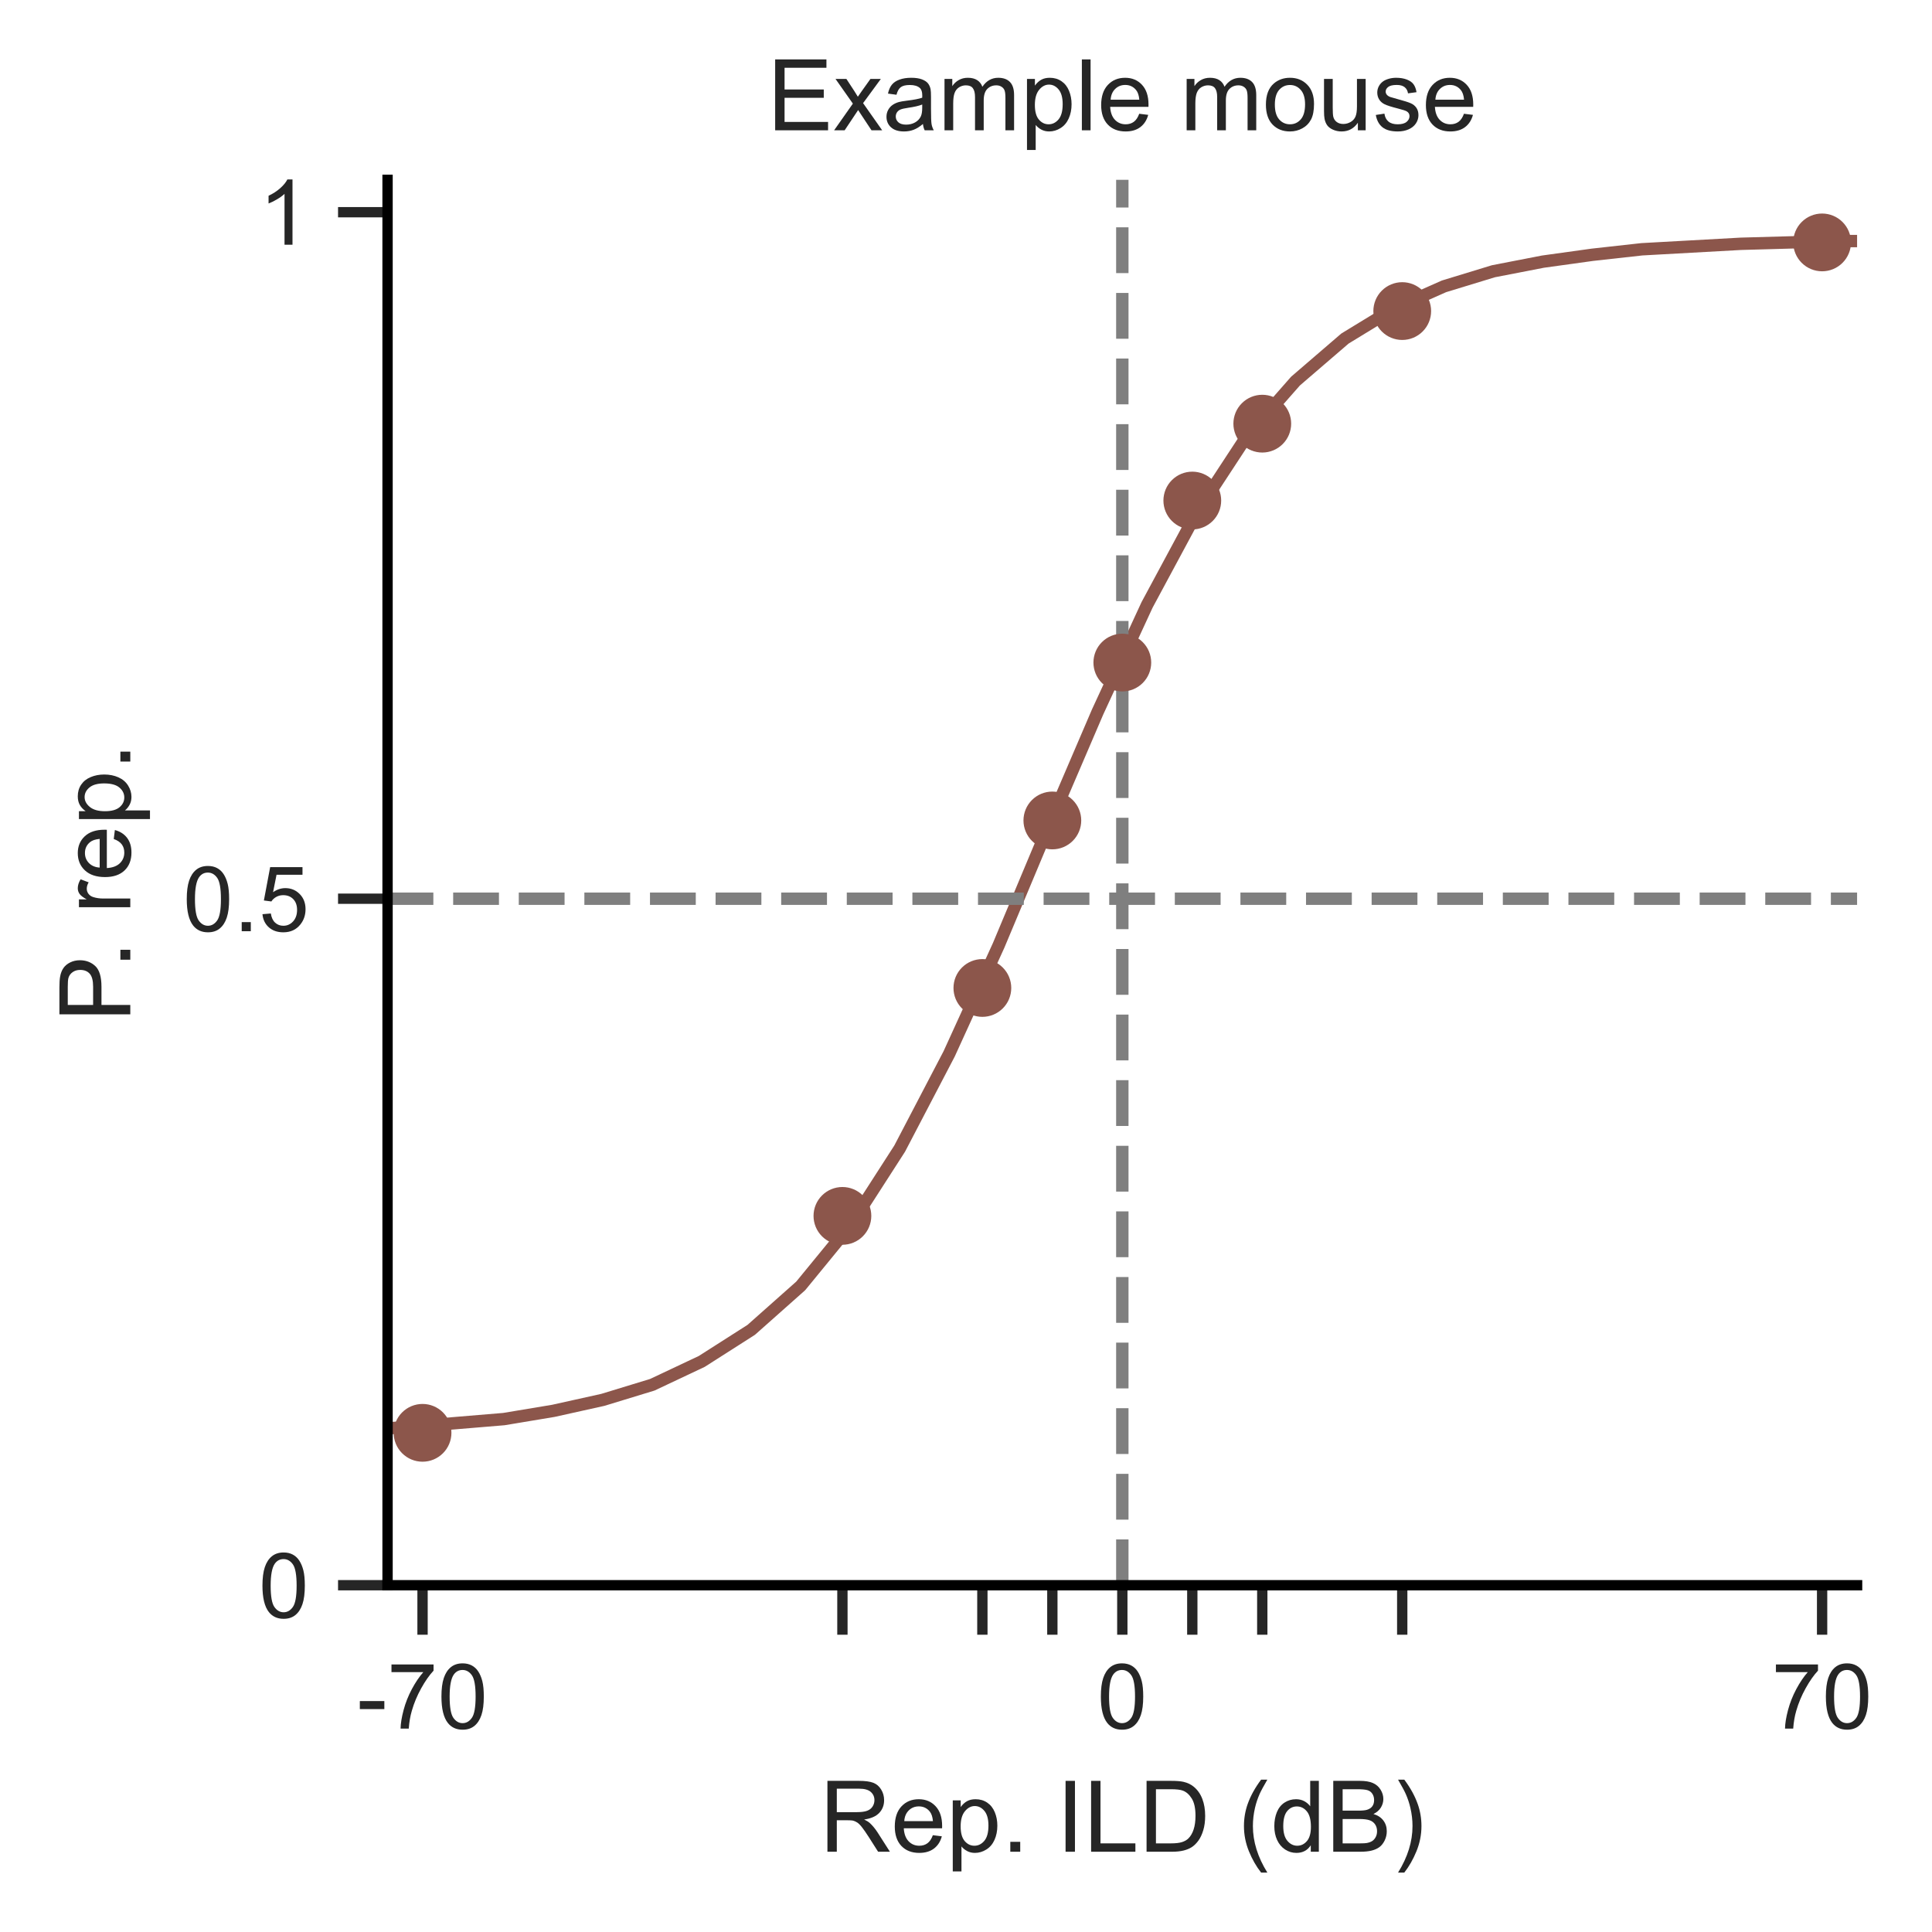
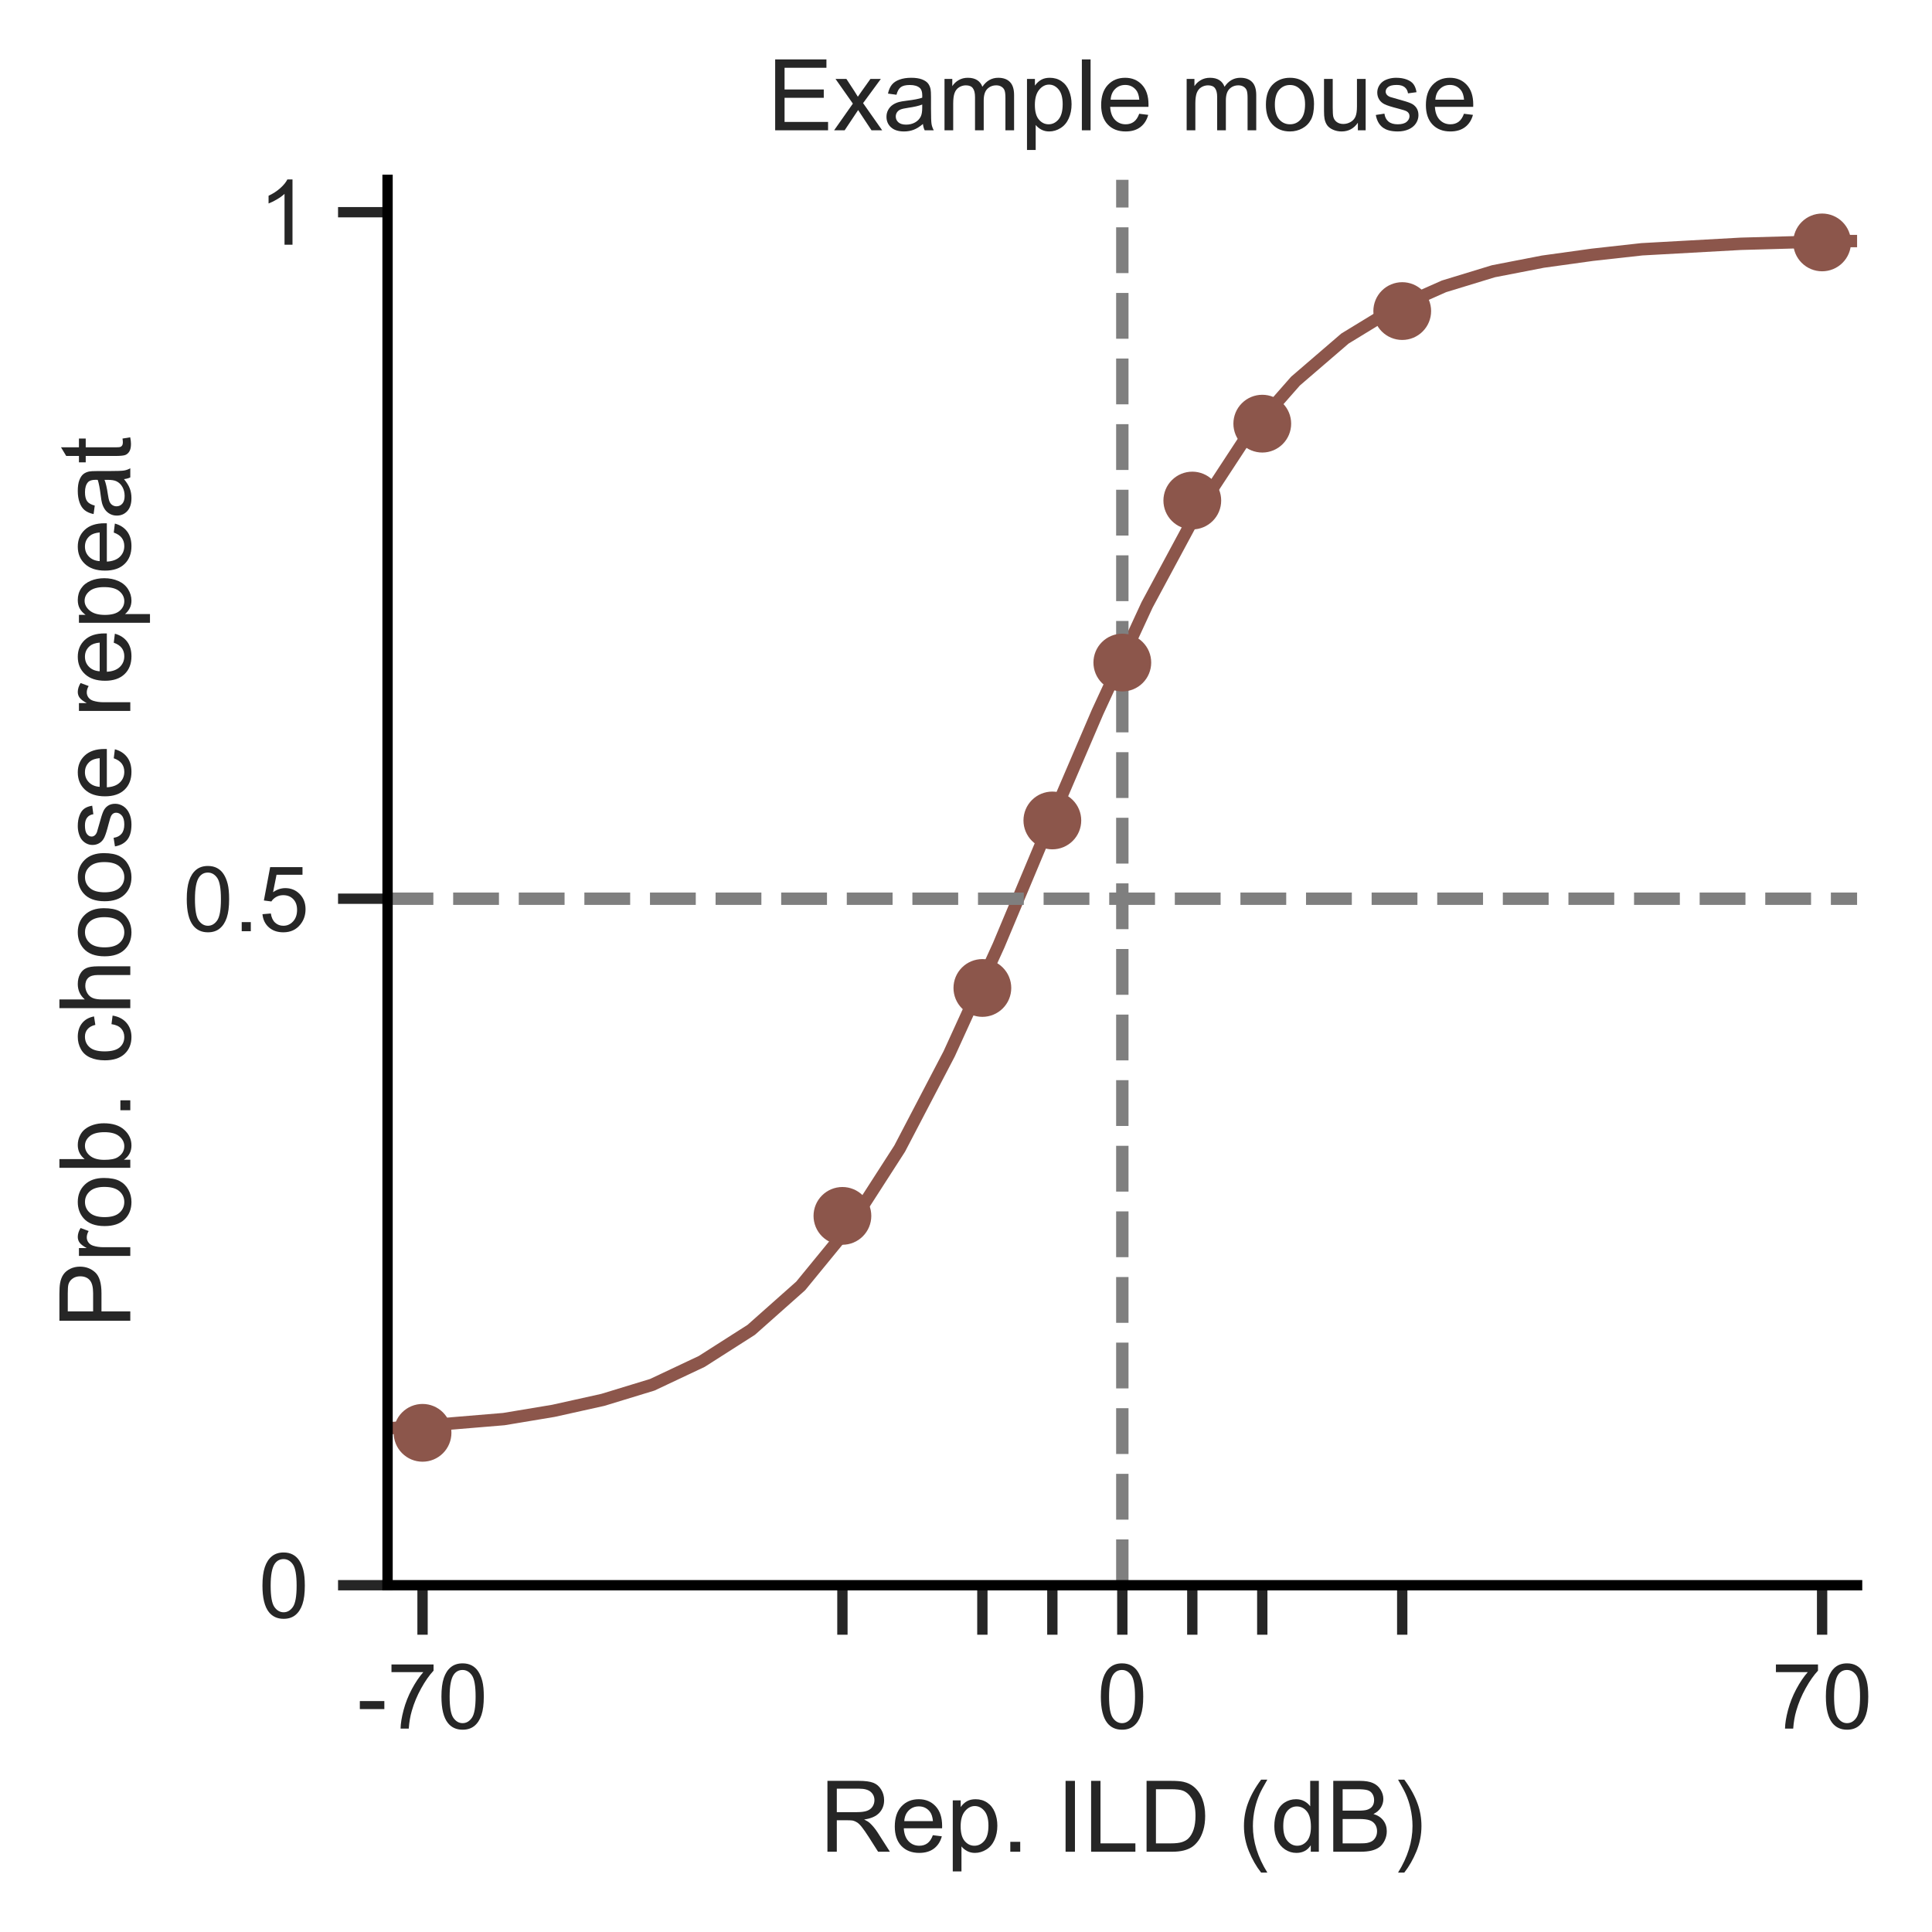
<svg xmlns="http://www.w3.org/2000/svg" xmlns:xlink="http://www.w3.org/1999/xlink" width="234.12pt" height="234.12pt" viewBox="0 0 234.12 234.12" version="1.1">
  <defs>
    <style type="text/css">*{stroke-linejoin: round; stroke-linecap: butt}</style>
  </defs>
  <g id="figure_1">
    <g id="patch_1">
      <path d="M 0 234.12  L 234.12 234.12  L 234.12 0  L 0 0  z " style="fill: #ffffff" />
    </g>
    <g id="axes_1">
      <g id="patch_2">
        <path d="M 46.964 192.098  L 225.043 192.098  L 225.043 21.789  L 46.964 21.789  z " style="fill: #ffffff" />
      </g>
      <g id="matplotlib.axis_1">
        <g id="xtick_1">
          <g id="line2d_1">
            <defs>
-               <path id="m32318b4da0" d="M 0 0  L 0 6  " style="stroke: #262626; stroke-width: 1.25" />
-             </defs>
-             <g>
-               <use xlink:href="#m32318b4da0" x="51.204" y="192.098" style="fill: #262626; stroke: #262626; stroke-width: 1.25" />
+               <path id="m2c13b21418" d="M 0 0  L 0 6  " style="stroke: #262626; stroke-width: 1.25" />
+             </defs>
+             <g>
+               <use xlink:href="#m2c13b21418" x="51.204" y="192.098" style="fill: #262626; stroke: #262626; stroke-width: 1.25" />
            </g>
          </g>
          <g id="text_1">
            <g style="fill: #262626" transform="translate(43.25597 209.472) scale(0.11 -0.11)">
              <defs>
                <path id="ArialMT-2d" d="M 203 1375  L 203 1941  L 1931 1941  L 1931 1375  L 203 1375  z " transform="scale(0.015625)" />
                <path id="ArialMT-37" d="M 303 3981  L 303 4522  L 3269 4522  L 3269 4084  Q 2831 3619 2401 2847  Q 1972 2075 1738 1259  Q 1569 684 1522 0  L 944 0  Q 953 541 1156 1306  Q 1359 2072 1739 2783  Q 2119 3494 2547 3981  L 303 3981  z " transform="scale(0.015625)" />
                <path id="ArialMT-30" d="M 266 2259  Q 266 3072 433 3567  Q 600 4063 929 4331  Q 1259 4600 1759 4600  Q 2128 4600 2406 4451  Q 2684 4303 2865 4023  Q 3047 3744 3150 3342  Q 3253 2941 3253 2259  Q 3253 1453 3087 958  Q 2922 463 2592 192  Q 2263 -78 1759 -78  Q 1097 -78 719 397  Q 266 969 266 2259  z M 844 2259  Q 844 1131 1108 757  Q 1372 384 1759 384  Q 2147 384 2411 759  Q 2675 1134 2675 2259  Q 2675 3391 2411 3762  Q 2147 4134 1753 4134  Q 1366 4134 1134 3806  Q 844 3388 844 2259  z " transform="scale(0.015625)" />
              </defs>
              <use xlink:href="#ArialMT-2d" />
              <use xlink:href="#ArialMT-37" transform="translate(33.30078 0)" />
              <use xlink:href="#ArialMT-30" transform="translate(88.91602 0)" />
            </g>
          </g>
        </g>
        <g id="xtick_2">
          <g id="line2d_2">
            <g>
-               <use xlink:href="#m32318b4da0" x="102.084" y="192.098" style="fill: #262626; stroke: #262626; stroke-width: 1.25" />
+               <use xlink:href="#m2c13b21418" x="102.084" y="192.098" style="fill: #262626; stroke: #262626; stroke-width: 1.25" />
            </g>
          </g>
        </g>
        <g id="xtick_3">
          <g id="line2d_3">
            <g>
-               <use xlink:href="#m32318b4da0" x="119.044" y="192.098" style="fill: #262626; stroke: #262626; stroke-width: 1.25" />
+               <use xlink:href="#m2c13b21418" x="119.044" y="192.098" style="fill: #262626; stroke: #262626; stroke-width: 1.25" />
            </g>
          </g>
        </g>
        <g id="xtick_4">
          <g id="line2d_4">
            <g>
-               <use xlink:href="#m32318b4da0" x="127.524" y="192.098" style="fill: #262626; stroke: #262626; stroke-width: 1.25" />
+               <use xlink:href="#m2c13b21418" x="127.524" y="192.098" style="fill: #262626; stroke: #262626; stroke-width: 1.25" />
            </g>
          </g>
        </g>
        <g id="xtick_5">
          <g id="line2d_5">
            <g>
-               <use xlink:href="#m32318b4da0" x="136.003" y="192.098" style="fill: #262626; stroke: #262626; stroke-width: 1.25" />
+               <use xlink:href="#m2c13b21418" x="136.003" y="192.098" style="fill: #262626; stroke: #262626; stroke-width: 1.25" />
            </g>
          </g>
          <g id="text_2">
            <g style="fill: #262626" transform="translate(132.9449 209.472) scale(0.11 -0.11)">
              <use xlink:href="#ArialMT-30" />
            </g>
          </g>
        </g>
        <g id="xtick_6">
          <g id="line2d_6">
            <g>
-               <use xlink:href="#m32318b4da0" x="144.483" y="192.098" style="fill: #262626; stroke: #262626; stroke-width: 1.25" />
+               <use xlink:href="#m2c13b21418" x="144.483" y="192.098" style="fill: #262626; stroke: #262626; stroke-width: 1.25" />
            </g>
          </g>
        </g>
        <g id="xtick_7">
          <g id="line2d_7">
            <g>
-               <use xlink:href="#m32318b4da0" x="152.963" y="192.098" style="fill: #262626; stroke: #262626; stroke-width: 1.25" />
+               <use xlink:href="#m2c13b21418" x="152.963" y="192.098" style="fill: #262626; stroke: #262626; stroke-width: 1.25" />
            </g>
          </g>
        </g>
        <g id="xtick_8">
          <g id="line2d_8">
            <g>
-               <use xlink:href="#m32318b4da0" x="169.923" y="192.098" style="fill: #262626; stroke: #262626; stroke-width: 1.25" />
+               <use xlink:href="#m2c13b21418" x="169.923" y="192.098" style="fill: #262626; stroke: #262626; stroke-width: 1.25" />
            </g>
          </g>
        </g>
        <g id="xtick_9">
          <g id="line2d_9">
            <g>
-               <use xlink:href="#m32318b4da0" x="220.803" y="192.098" style="fill: #262626; stroke: #262626; stroke-width: 1.25" />
+               <use xlink:href="#m2c13b21418" x="220.803" y="192.098" style="fill: #262626; stroke: #262626; stroke-width: 1.25" />
            </g>
          </g>
          <g id="text_3">
            <g style="fill: #262626" transform="translate(214.6855 209.472) scale(0.11 -0.11)">
              <use xlink:href="#ArialMT-37" />
              <use xlink:href="#ArialMT-30" transform="translate(55.61523 0)" />
            </g>
          </g>
        </g>
        <g id="text_4">
-           <g style="fill: #262626" transform="translate(99.32564 224.3939) scale(0.12 -0.12)">
+           <g style="fill: #262626" transform="translate(99.32563 224.3939) scale(0.12 -0.12)">
            <defs>
              <path id="ArialMT-52" d="M 503 0  L 503 4581  L 2534 4581  Q 3147 4581 3465 4457  Q 3784 4334 3975 4021  Q 4166 3709 4166 3331  Q 4166 2844 3850 2509  Q 3534 2175 2875 2084  Q 3116 1969 3241 1856  Q 3506 1613 3744 1247  L 4541 0  L 3778 0  L 3172 953  Q 2906 1366 2734 1584  Q 2563 1803 2427 1890  Q 2291 1978 2150 2013  Q 2047 2034 1813 2034  L 1109 2034  L 1109 0  L 503 0  z M 1109 2559  L 2413 2559  Q 2828 2559 3062 2645  Q 3297 2731 3419 2920  Q 3541 3109 3541 3331  Q 3541 3656 3305 3865  Q 3069 4075 2559 4075  L 1109 4075  L 1109 2559  z " transform="scale(0.015625)" />
              <path id="ArialMT-65" d="M 2694 1069  L 3275 997  Q 3138 488 2766 206  Q 2394 -75 1816 -75  Q 1088 -75 661 373  Q 234 822 234 1631  Q 234 2469 665 2931  Q 1097 3394 1784 3394  Q 2450 3394 2872 2941  Q 3294 2488 3294 1666  Q 3294 1616 3291 1516  L 816 1516  Q 847 969 1125 678  Q 1403 388 1819 388  Q 2128 388 2347 550  Q 2566 713 2694 1069  z M 847 1978  L 2700 1978  Q 2663 2397 2488 2606  Q 2219 2931 1791 2931  Q 1403 2931 1139 2672  Q 875 2413 847 1978  z " transform="scale(0.015625)" />
              <path id="ArialMT-70" d="M 422 -1272  L 422 3319  L 934 3319  L 934 2888  Q 1116 3141 1344 3267  Q 1572 3394 1897 3394  Q 2322 3394 2647 3175  Q 2972 2956 3137 2557  Q 3303 2159 3303 1684  Q 3303 1175 3120 767  Q 2938 359 2589 142  Q 2241 -75 1856 -75  Q 1575 -75 1351 44  Q 1128 163 984 344  L 984 -1272  L 422 -1272  z M 931 1641  Q 931 1000 1190 694  Q 1450 388 1819 388  Q 2194 388 2461 705  Q 2728 1022 2728 1688  Q 2728 2322 2467 2637  Q 2206 2953 1844 2953  Q 1484 2953 1207 2617  Q 931 2281 931 1641  z " transform="scale(0.015625)" />
              <path id="ArialMT-2e" d="M 581 0  L 581 641  L 1222 641  L 1222 0  L 581 0  z " transform="scale(0.015625)" />
              <path id="ArialMT-20" transform="scale(0.015625)" />
              <path id="ArialMT-49" d="M 597 0  L 597 4581  L 1203 4581  L 1203 0  L 597 0  z " transform="scale(0.015625)" />
              <path id="ArialMT-4c" d="M 469 0  L 469 4581  L 1075 4581  L 1075 541  L 3331 541  L 3331 0  L 469 0  z " transform="scale(0.015625)" />
              <path id="ArialMT-44" d="M 494 0  L 494 4581  L 2072 4581  Q 2606 4581 2888 4516  Q 3281 4425 3559 4188  Q 3922 3881 4101 3404  Q 4281 2928 4281 2316  Q 4281 1794 4159 1391  Q 4038 988 3847 723  Q 3656 459 3429 307  Q 3203 156 2883 78  Q 2563 0 2147 0  L 494 0  z M 1100 541  L 2078 541  Q 2531 541 2789 625  Q 3047 709 3200 863  Q 3416 1078 3536 1442  Q 3656 1806 3656 2325  Q 3656 3044 3420 3430  Q 3184 3816 2847 3947  Q 2603 4041 2063 4041  L 1100 4041  L 1100 541  z " transform="scale(0.015625)" />
              <path id="ArialMT-28" d="M 1497 -1347  Q 1031 -759 709 28  Q 388 816 388 1659  Q 388 2403 628 3084  Q 909 3875 1497 4659  L 1900 4659  Q 1522 4009 1400 3731  Q 1209 3300 1100 2831  Q 966 2247 966 1656  Q 966 153 1900 -1347  L 1497 -1347  z " transform="scale(0.015625)" />
              <path id="ArialMT-64" d="M 2575 0  L 2575 419  Q 2259 -75 1647 -75  Q 1250 -75 917 144  Q 584 363 401 755  Q 219 1147 219 1656  Q 219 2153 384 2558  Q 550 2963 881 3178  Q 1213 3394 1622 3394  Q 1922 3394 2156 3267  Q 2391 3141 2538 2938  L 2538 4581  L 3097 4581  L 3097 0  L 2575 0  z M 797 1656  Q 797 1019 1065 703  Q 1334 388 1700 388  Q 2069 388 2326 689  Q 2584 991 2584 1609  Q 2584 2291 2321 2609  Q 2059 2928 1675 2928  Q 1300 2928 1048 2622  Q 797 2316 797 1656  z " transform="scale(0.015625)" />
              <path id="ArialMT-42" d="M 469 0  L 469 4581  L 2188 4581  Q 2713 4581 3030 4442  Q 3347 4303 3526 4014  Q 3706 3725 3706 3409  Q 3706 3116 3547 2856  Q 3388 2597 3066 2438  Q 3481 2316 3704 2022  Q 3928 1728 3928 1328  Q 3928 1006 3792 729  Q 3656 453 3456 303  Q 3256 153 2954 76  Q 2653 0 2216 0  L 469 0  z M 1075 2656  L 2066 2656  Q 2469 2656 2644 2709  Q 2875 2778 2992 2937  Q 3109 3097 3109 3338  Q 3109 3566 3000 3739  Q 2891 3913 2687 3977  Q 2484 4041 1991 4041  L 1075 4041  L 1075 2656  z M 1075 541  L 2216 541  Q 2509 541 2628 563  Q 2838 600 2978 687  Q 3119 775 3209 942  Q 3300 1109 3300 1328  Q 3300 1584 3169 1773  Q 3038 1963 2805 2039  Q 2572 2116 2134 2116  L 1075 2116  L 1075 541  z " transform="scale(0.015625)" />
              <path id="ArialMT-29" d="M 791 -1347  L 388 -1347  Q 1322 153 1322 1656  Q 1322 2244 1188 2822  Q 1081 3291 891 3722  Q 769 4003 388 4659  L 791 4659  Q 1378 3875 1659 3084  Q 1900 2403 1900 1659  Q 1900 816 1576 28  Q 1253 -759 791 -1347  z " transform="scale(0.015625)" />
            </defs>
            <use xlink:href="#ArialMT-52" />
            <use xlink:href="#ArialMT-65" transform="translate(72.2168 0)" />
            <use xlink:href="#ArialMT-70" transform="translate(127.832 0)" />
            <use xlink:href="#ArialMT-2e" transform="translate(183.4473 0)" />
            <use xlink:href="#ArialMT-20" transform="translate(211.2305 0)" />
            <use xlink:href="#ArialMT-49" transform="translate(239.0137 0)" />
            <use xlink:href="#ArialMT-4c" transform="translate(266.7969 0)" />
            <use xlink:href="#ArialMT-44" transform="translate(322.4121 0)" />
            <use xlink:href="#ArialMT-20" transform="translate(394.6289 0)" />
            <use xlink:href="#ArialMT-28" transform="translate(422.4121 0)" />
            <use xlink:href="#ArialMT-64" transform="translate(455.7129 0)" />
            <use xlink:href="#ArialMT-42" transform="translate(511.3281 0)" />
            <use xlink:href="#ArialMT-29" transform="translate(578.0273 0)" />
          </g>
        </g>
      </g>
      <g id="matplotlib.axis_2">
        <g id="ytick_1">
          <g id="line2d_10">
            <defs>
-               <path id="mfd0fda91f2" d="M 0 0  L -6 0  " style="stroke: #262626; stroke-width: 1.25" />
-             </defs>
-             <g>
-               <use xlink:href="#mfd0fda91f2" x="46.964" y="192.098" style="fill: #262626; stroke: #262626; stroke-width: 1.25" />
+               <path id="m8478372287" d="M 0 0  L -6 0  " style="stroke: #262626; stroke-width: 1.25" />
+             </defs>
+             <g>
+               <use xlink:href="#m8478372287" x="46.964" y="192.098" style="fill: #262626; stroke: #262626; stroke-width: 1.25" />
            </g>
          </g>
          <g id="text_5">
            <g style="fill: #262626" transform="translate(31.34734 196.0352) scale(0.11 -0.11)">
              <use xlink:href="#ArialMT-30" />
            </g>
          </g>
        </g>
        <g id="ytick_2">
          <g id="line2d_11">
            <g>
-               <use xlink:href="#mfd0fda91f2" x="46.964" y="108.907" style="fill: #262626; stroke: #262626; stroke-width: 1.25" />
+               <use xlink:href="#m8478372287" x="46.964" y="108.907" style="fill: #262626; stroke: #262626; stroke-width: 1.25" />
            </g>
          </g>
          <g id="text_6">
            <g style="fill: #262626" transform="translate(22.17438 112.844) scale(0.11 -0.11)">
              <defs>
                <path id="ArialMT-35" d="M 266 1200  L 856 1250  Q 922 819 1161 601  Q 1400 384 1738 384  Q 2144 384 2425 690  Q 2706 997 2706 1503  Q 2706 1984 2436 2262  Q 2166 2541 1728 2541  Q 1456 2541 1237 2417  Q 1019 2294 894 2097  L 366 2166  L 809 4519  L 3088 4519  L 3088 3981  L 1259 3981  L 1013 2750  Q 1425 3038 1878 3038  Q 2478 3038 2890 2622  Q 3303 2206 3303 1553  Q 3303 931 2941 478  Q 2500 -78 1738 -78  Q 1113 -78 717 272  Q 322 622 266 1200  z " transform="scale(0.015625)" />
              </defs>
              <use xlink:href="#ArialMT-30" />
              <use xlink:href="#ArialMT-2e" transform="translate(55.61523 0)" />
              <use xlink:href="#ArialMT-35" transform="translate(83.39844 0)" />
            </g>
          </g>
        </g>
        <g id="ytick_3">
          <g id="line2d_12">
            <g>
-               <use xlink:href="#mfd0fda91f2" x="46.964" y="25.716" style="fill: #262626; stroke: #262626; stroke-width: 1.25" />
+               <use xlink:href="#m8478372287" x="46.964" y="25.716" style="fill: #262626; stroke: #262626; stroke-width: 1.25" />
            </g>
          </g>
          <g id="text_7">
            <g style="fill: #262626" transform="translate(31.34734 29.6528) scale(0.11 -0.11)">
              <defs>
                <path id="ArialMT-31" d="M 2384 0  L 1822 0  L 1822 3584  Q 1619 3391 1289 3197  Q 959 3003 697 2906  L 697 3450  Q 1169 3672 1522 3987  Q 1875 4303 2022 4600  L 2384 4600  L 2384 0  z " transform="scale(0.015625)" />
              </defs>
              <use xlink:href="#ArialMT-31" />
            </g>
          </g>
        </g>
        <g id="text_8">
-           <g style="fill: #262626" transform="translate(15.78937 123.8452) rotate(-90) scale(0.12 -0.12)">
+           <g style="fill: #262626" transform="translate(15.78937 160.9748) rotate(-90) scale(0.12 -0.12)">
            <defs>
              <path id="ArialMT-50" d="M 494 0  L 494 4581  L 2222 4581  Q 2678 4581 2919 4538  Q 3256 4481 3484 4323  Q 3713 4166 3852 3881  Q 3991 3597 3991 3256  Q 3991 2672 3619 2267  Q 3247 1863 2275 1863  L 1100 1863  L 1100 0  L 494 0  z M 1100 2403  L 2284 2403  Q 2872 2403 3119 2622  Q 3366 2841 3366 3238  Q 3366 3525 3220 3729  Q 3075 3934 2838 4000  Q 2684 4041 2272 4041  L 1100 4041  L 1100 2403  z " transform="scale(0.015625)" />
              <path id="ArialMT-72" d="M 416 0  L 416 3319  L 922 3319  L 922 2816  Q 1116 3169 1280 3281  Q 1444 3394 1641 3394  Q 1925 3394 2219 3213  L 2025 2691  Q 1819 2813 1613 2813  Q 1428 2813 1281 2702  Q 1134 2591 1072 2394  Q 978 2094 978 1738  L 978 0  L 416 0  z " transform="scale(0.015625)" />
+               <path id="ArialMT-6f" d="M 213 1659  Q 213 2581 725 3025  Q 1153 3394 1769 3394  Q 2453 3394 2887 2945  Q 3322 2497 3322 1706  Q 3322 1066 3130 698  Q 2938 331 2570 128  Q 2203 -75 1769 -75  Q 1072 -75 642 372  Q 213 819 213 1659  z M 791 1659  Q 791 1022 1069 705  Q 1347 388 1769 388  Q 2188 388 2466 706  Q 2744 1025 2744 1678  Q 2744 2294 2464 2611  Q 2184 2928 1769 2928  Q 1347 2928 1069 2612  Q 791 2297 791 1659  z " transform="scale(0.015625)" />
+               <path id="ArialMT-62" d="M 941 0  L 419 0  L 419 4581  L 981 4581  L 981 2947  Q 1338 3394 1891 3394  Q 2197 3394 2470 3270  Q 2744 3147 2920 2923  Q 3097 2700 3197 2384  Q 3297 2069 3297 1709  Q 3297 856 2875 390  Q 2453 -75 1863 -75  Q 1275 -75 941 416  L 941 0  z M 934 1684  Q 934 1088 1097 822  Q 1363 388 1816 388  Q 2184 388 2453 708  Q 2722 1028 2722 1663  Q 2722 2313 2464 2622  Q 2206 2931 1841 2931  Q 1472 2931 1203 2611  Q 934 2291 934 1684  z " transform="scale(0.015625)" />
+               <path id="ArialMT-63" d="M 2588 1216  L 3141 1144  Q 3050 572 2676 248  Q 2303 -75 1759 -75  Q 1078 -75 664 370  Q 250 816 250 1647  Q 250 2184 428 2587  Q 606 2991 970 3192  Q 1334 3394 1763 3394  Q 2303 3394 2647 3120  Q 2991 2847 3088 2344  L 2541 2259  Q 2463 2594 2264 2762  Q 2066 2931 1784 2931  Q 1359 2931 1093 2626  Q 828 2322 828 1663  Q 828 994 1084 691  Q 1341 388 1753 388  Q 2084 388 2306 591  Q 2528 794 2588 1216  z " transform="scale(0.015625)" />
+               <path id="ArialMT-68" d="M 422 0  L 422 4581  L 984 4581  L 984 2938  Q 1378 3394 1978 3394  Q 2347 3394 2619 3248  Q 2891 3103 3008 2847  Q 3125 2591 3125 2103  L 3125 0  L 2563 0  L 2563 2103  Q 2563 2525 2380 2717  Q 2197 2909 1863 2909  Q 1613 2909 1392 2779  Q 1172 2650 1078 2428  Q 984 2206 984 1816  L 984 0  L 422 0  z " transform="scale(0.015625)" />
+               <path id="ArialMT-73" d="M 197 991  L 753 1078  Q 800 744 1014 566  Q 1228 388 1613 388  Q 2000 388 2187 545  Q 2375 703 2375 916  Q 2375 1106 2209 1216  Q 2094 1291 1634 1406  Q 1016 1563 777 1677  Q 538 1791 414 1992  Q 291 2194 291 2438  Q 291 2659 392 2848  Q 494 3038 669 3163  Q 800 3259 1026 3326  Q 1253 3394 1513 3394  Q 1903 3394 2198 3281  Q 2494 3169 2634 2976  Q 2775 2784 2828 2463  L 2278 2388  Q 2241 2644 2061 2787  Q 1881 2931 1553 2931  Q 1166 2931 1000 2803  Q 834 2675 834 2503  Q 834 2394 903 2306  Q 972 2216 1119 2156  Q 1203 2125 1616 2013  Q 2213 1853 2448 1751  Q 2684 1650 2818 1456  Q 2953 1263 2953 975  Q 2953 694 2789 445  Q 2625 197 2315 61  Q 2006 -75 1616 -75  Q 969 -75 630 194  Q 291 463 197 991  z " transform="scale(0.015625)" />
+               <path id="ArialMT-61" d="M 2588 409  Q 2275 144 1986 34  Q 1697 -75 1366 -75  Q 819 -75 525 192  Q 231 459 231 875  Q 231 1119 342 1320  Q 453 1522 633 1644  Q 813 1766 1038 1828  Q 1203 1872 1538 1913  Q 2219 1994 2541 2106  Q 2544 2222 2544 2253  Q 2544 2597 2384 2738  Q 2169 2928 1744 2928  Q 1347 2928 1158 2789  Q 969 2650 878 2297  L 328 2372  Q 403 2725 575 2942  Q 747 3159 1072 3276  Q 1397 3394 1825 3394  Q 2250 3394 2515 3294  Q 2781 3194 2906 3042  Q 3031 2891 3081 2659  Q 3109 2516 3109 2141  L 3109 1391  Q 3109 606 3145 398  Q 3181 191 3288 0  L 2700 0  Q 2613 175 2588 409  z M 2541 1666  Q 2234 1541 1622 1453  Q 1275 1403 1131 1340  Q 988 1278 909 1158  Q 831 1038 831 891  Q 831 666 1001 516  Q 1172 366 1500 366  Q 1825 366 2078 508  Q 2331 650 2450 897  Q 2541 1088 2541 1459  L 2541 1666  z " transform="scale(0.015625)" />
+               <path id="ArialMT-74" d="M 1650 503  L 1731 6  Q 1494 -44 1306 -44  Q 1000 -44 831 53  Q 663 150 594 308  Q 525 466 525 972  L 525 2881  L 113 2881  L 113 3319  L 525 3319  L 525 4141  L 1084 4478  L 1084 3319  L 1650 3319  L 1650 2881  L 1084 2881  L 1084 941  Q 1084 700 1114 631  Q 1144 563 1211 522  Q 1278 481 1403 481  Q 1497 481 1650 503  z " transform="scale(0.015625)" />
            </defs>
            <use xlink:href="#ArialMT-50" />
-             <use xlink:href="#ArialMT-2e" transform="translate(53.82422 0)" />
-             <use xlink:href="#ArialMT-20" transform="translate(81.60742 0)" />
-             <use xlink:href="#ArialMT-72" transform="translate(109.3906 0)" />
-             <use xlink:href="#ArialMT-65" transform="translate(142.6914 0)" />
-             <use xlink:href="#ArialMT-70" transform="translate(198.3066 0)" />
-             <use xlink:href="#ArialMT-2e" transform="translate(253.9219 0)" />
+             <use xlink:href="#ArialMT-72" transform="translate(66.69922 0)" />
+             <use xlink:href="#ArialMT-6f" transform="translate(100 0)" />
+             <use xlink:href="#ArialMT-62" transform="translate(155.6152 0)" />
+             <use xlink:href="#ArialMT-2e" transform="translate(211.2305 0)" />
+             <use xlink:href="#ArialMT-20" transform="translate(239.0137 0)" />
+             <use xlink:href="#ArialMT-63" transform="translate(266.7969 0)" />
+             <use xlink:href="#ArialMT-68" transform="translate(316.7969 0)" />
+             <use xlink:href="#ArialMT-6f" transform="translate(372.4121 0)" />
+             <use xlink:href="#ArialMT-6f" transform="translate(428.0273 0)" />
+             <use xlink:href="#ArialMT-73" transform="translate(483.6426 0)" />
+             <use xlink:href="#ArialMT-65" transform="translate(533.6426 0)" />
+             <use xlink:href="#ArialMT-20" transform="translate(589.2578 0)" />
+             <use xlink:href="#ArialMT-72" transform="translate(617.041 0)" />
+             <use xlink:href="#ArialMT-65" transform="translate(650.3418 0)" />
+             <use xlink:href="#ArialMT-70" transform="translate(705.957 0)" />
+             <use xlink:href="#ArialMT-65" transform="translate(761.5723 0)" />
+             <use xlink:href="#ArialMT-61" transform="translate(817.1875 0)" />
+             <use xlink:href="#ArialMT-74" transform="translate(872.8027 0)" />
          </g>
        </g>
      </g>
      <g id="line2d_13">
-         <path d="M -1 173.796  L 1.096 173.796  L 7.092 173.796  L 13.088 173.796  L 19.083 173.63  L 25.079 173.63  L 31.075 173.464  L 37.071 173.464  L 43.067 173.297  L 49.063 172.964  L 55.059 172.465  L 61.055 171.966  L 67.051 170.968  L 73.047 169.637  L 79.042 167.807  L 85.038 164.978  L 91.034 161.151  L 97.03 155.827  L 103.026 148.506  L 109.022 139.189  L 115.018 127.708  L 121.014 114.564  L 127.01 100.255  L 133.006 86.279  L 139.001 73.301  L 144.997 62.154  L 150.993 53.003  L 156.989 46.181  L 162.985 41.023  L 168.981 37.363  L 174.977 34.701  L 180.973 32.87  L 186.969 31.706  L 192.964 30.874  L 198.96 30.208  L 204.956 29.876  L 210.952 29.543  L 216.948 29.376  L 222.944 29.21  L 228.94 29.21  L 234.936 29.21  L 235.12 29.205  " clip-path="url(#p0be91e12e7)" style="fill: none; stroke: #8c564b; stroke-width: 1.5; stroke-linecap: round" />
+         <path d="M -1 173.796  L 1.096 173.796  L 7.092 173.796  L 13.088 173.796  L 19.083 173.63  L 25.079 173.63  L 31.075 173.464  L 37.071 173.464  L 43.067 173.297  L 49.063 172.964  L 55.059 172.465  L 61.055 171.966  L 67.051 170.968  L 73.047 169.637  L 79.042 167.807  L 85.038 164.978  L 91.034 161.151  L 97.03 155.827  L 103.026 148.506  L 109.022 139.189  L 115.018 127.708  L 121.014 114.564  L 127.01 100.255  L 133.005 86.279  L 139.001 73.301  L 144.997 62.154  L 150.993 53.003  L 156.989 46.181  L 162.985 41.023  L 168.981 37.363  L 174.977 34.701  L 180.973 32.87  L 186.969 31.706  L 192.964 30.874  L 198.96 30.208  L 204.956 29.876  L 210.952 29.543  L 216.948 29.376  L 222.944 29.21  L 228.94 29.21  L 234.936 29.21  L 235.12 29.205  " clip-path="url(#p667d092c33)" style="fill: none; stroke: #8c564b; stroke-width: 1.5; stroke-linecap: round" />
      </g>
      <g id="LineCollection_1">
-         <path d="M 51.204 174.129  L 51.204 173.131  " clip-path="url(#p0be91e12e7)" style="fill: none; stroke: #8c564b; stroke-width: 1.5" />
-         <path d="M 102.084 149.505  L 102.084 145.179  " clip-path="url(#p0be91e12e7)" style="fill: none; stroke: #8c564b; stroke-width: 1.5" />
-         <path d="M 119.044 122.051  L 119.044 117.393  " clip-path="url(#p0be91e12e7)" style="fill: none; stroke: #8c564b; stroke-width: 1.5" />
-         <path d="M 127.524 101.919  L 127.524 96.928  " clip-path="url(#p0be91e12e7)" style="fill: none; stroke: #8c564b; stroke-width: 1.5" />
-         <path d="M 136.003 82.619  L 136.003 77.96  " clip-path="url(#p0be91e12e7)" style="fill: none; stroke: #8c564b; stroke-width: 1.5" />
-         <path d="M 144.483 62.653  L 144.483 58.66  " clip-path="url(#p0be91e12e7)" style="fill: none; stroke: #8c564b; stroke-width: 1.5" />
-         <path d="M 152.963 53.169  L 152.963 49.509  " clip-path="url(#p0be91e12e7)" style="fill: none; stroke: #8c564b; stroke-width: 1.5" />
-         <path d="M 169.923 39.027  L 169.923 36.364  " clip-path="url(#p0be91e12e7)" style="fill: none; stroke: #8c564b; stroke-width: 1.5" />
-         <path d="M 220.803 29.709  L 220.803 29.044  " clip-path="url(#p0be91e12e7)" style="fill: none; stroke: #8c564b; stroke-width: 1.5" />
+         <path d="M 51.204 174.129  L 51.204 173.131  " clip-path="url(#p667d092c33)" style="fill: none; stroke: #8c564b; stroke-width: 1.5" />
+         <path d="M 102.084 149.505  L 102.084 145.179  " clip-path="url(#p667d092c33)" style="fill: none; stroke: #8c564b; stroke-width: 1.5" />
+         <path d="M 119.044 122.051  L 119.044 117.393  " clip-path="url(#p667d092c33)" style="fill: none; stroke: #8c564b; stroke-width: 1.5" />
+         <path d="M 127.524 101.919  L 127.524 96.928  " clip-path="url(#p667d092c33)" style="fill: none; stroke: #8c564b; stroke-width: 1.5" />
+         <path d="M 136.003 82.619  L 136.003 77.96  " clip-path="url(#p667d092c33)" style="fill: none; stroke: #8c564b; stroke-width: 1.5" />
+         <path d="M 144.483 62.653  L 144.483 58.66  " clip-path="url(#p667d092c33)" style="fill: none; stroke: #8c564b; stroke-width: 1.5" />
+         <path d="M 152.963 53.169  L 152.963 49.509  " clip-path="url(#p667d092c33)" style="fill: none; stroke: #8c564b; stroke-width: 1.5" />
+         <path d="M 169.923 39.027  L 169.923 36.364  " clip-path="url(#p667d092c33)" style="fill: none; stroke: #8c564b; stroke-width: 1.5" />
+         <path d="M 220.803 29.709  L 220.803 29.044  " clip-path="url(#p667d092c33)" style="fill: none; stroke: #8c564b; stroke-width: 1.5" />
      </g>
      <g id="line2d_14">
-         <path d="M 46.964 108.907  L 225.043 108.907  " clip-path="url(#p0be91e12e7)" style="fill: none; stroke-dasharray: 5.55,2.4; stroke-dashoffset: 0; stroke: #7f7f7f; stroke-width: 1.5" />
+         <path d="M 46.964 108.907  L 225.043 108.907  " clip-path="url(#p667d092c33)" style="fill: none; stroke-dasharray: 5.55,2.4; stroke-dashoffset: 0; stroke: #7f7f7f; stroke-width: 1.5" />
      </g>
      <g id="line2d_15">
-         <path d="M 136.003 192.098  L 136.003 21.789  " clip-path="url(#p0be91e12e7)" style="fill: none; stroke-dasharray: 5.55,2.4; stroke-dashoffset: 0; stroke: #7f7f7f; stroke-width: 1.5" />
+         <path d="M 136.003 192.098  L 136.003 21.789  " clip-path="url(#p667d092c33)" style="fill: none; stroke-dasharray: 5.55,2.4; stroke-dashoffset: 0; stroke: #7f7f7f; stroke-width: 1.5" />
      </g>
      <g id="line2d_16">
        <defs>
-           <path id="m0f943d0317" d="M 0 3  C 0.796 3 1.559 2.684 2.121 2.121  C 2.684 1.559 3 0.796 3 0  C 3 -0.796 2.684 -1.559 2.121 -2.121  C 1.559 -2.684 0.796 -3 0 -3  C -0.796 -3 -1.559 -2.684 -2.121 -2.121  C -2.684 -1.559 -3 -0.796 -3 0  C -3 0.796 -2.684 1.559 -2.121 2.121  C -1.559 2.684 -0.796 3 0 3  z " style="stroke: #8c564b" />
+           <path id="m6ecfad9c9c" d="M 0 3  C 0.796 3 1.559 2.684 2.121 2.121  C 2.684 1.559 3 0.796 3 0  C 3 -0.796 2.684 -1.559 2.121 -2.121  C 1.559 -2.684 0.796 -3 0 -3  C -0.796 -3 -1.559 -2.684 -2.121 -2.121  C -2.684 -1.559 -3 -0.796 -3 0  C -3 0.796 -2.684 1.559 -2.121 2.121  C -1.559 2.684 -0.796 3 0 3  z " style="stroke: #8c564b" />
        </defs>
-         <g clip-path="url(#p0be91e12e7)">
-           <use xlink:href="#m0f943d0317" x="51.204" y="173.63" style="fill: #8c564b; stroke: #8c564b" />
-           <use xlink:href="#m0f943d0317" x="102.084" y="147.342" style="fill: #8c564b; stroke: #8c564b" />
-           <use xlink:href="#m0f943d0317" x="119.044" y="119.722" style="fill: #8c564b; stroke: #8c564b" />
-           <use xlink:href="#m0f943d0317" x="127.524" y="99.423" style="fill: #8c564b; stroke: #8c564b" />
-           <use xlink:href="#m0f943d0317" x="136.003" y="80.289" style="fill: #8c564b; stroke: #8c564b" />
-           <use xlink:href="#m0f943d0317" x="144.483" y="60.656" style="fill: #8c564b; stroke: #8c564b" />
-           <use xlink:href="#m0f943d0317" x="152.963" y="51.339" style="fill: #8c564b; stroke: #8c564b" />
-           <use xlink:href="#m0f943d0317" x="169.923" y="37.696" style="fill: #8c564b; stroke: #8c564b" />
-           <use xlink:href="#m0f943d0317" x="220.803" y="29.376" style="fill: #8c564b; stroke: #8c564b" />
+         <g clip-path="url(#p667d092c33)">
+           <use xlink:href="#m6ecfad9c9c" x="51.204" y="173.63" style="fill: #8c564b; stroke: #8c564b" />
+           <use xlink:href="#m6ecfad9c9c" x="102.084" y="147.342" style="fill: #8c564b; stroke: #8c564b" />
+           <use xlink:href="#m6ecfad9c9c" x="119.044" y="119.722" style="fill: #8c564b; stroke: #8c564b" />
+           <use xlink:href="#m6ecfad9c9c" x="127.524" y="99.423" style="fill: #8c564b; stroke: #8c564b" />
+           <use xlink:href="#m6ecfad9c9c" x="136.003" y="80.289" style="fill: #8c564b; stroke: #8c564b" />
+           <use xlink:href="#m6ecfad9c9c" x="144.483" y="60.656" style="fill: #8c564b; stroke: #8c564b" />
+           <use xlink:href="#m6ecfad9c9c" x="152.963" y="51.339" style="fill: #8c564b; stroke: #8c564b" />
+           <use xlink:href="#m6ecfad9c9c" x="169.923" y="37.696" style="fill: #8c564b; stroke: #8c564b" />
+           <use xlink:href="#m6ecfad9c9c" x="220.803" y="29.376" style="fill: #8c564b; stroke: #8c564b" />
        </g>
      </g>
      <g id="patch_3">
        <path d="M 46.964 192.098  L 46.964 21.789  " style="fill: none; stroke: #000000; stroke-width: 1.25; stroke-linejoin: miter; stroke-linecap: square" />
      </g>
      <g id="patch_4">
        <path d="M 46.964 192.098  L 225.043 192.098  " style="fill: none; stroke: #000000; stroke-width: 1.25; stroke-linejoin: miter; stroke-linecap: square" />
      </g>
      <g id="text_9">
-         <g style="fill: #262626" transform="translate(92.98627 15.78937) scale(0.12 -0.12)">
+         <g style="fill: #262626" transform="translate(92.98625 15.78937) scale(0.12 -0.12)">
          <defs>
            <path id="ArialMT-45" d="M 506 0  L 506 4581  L 3819 4581  L 3819 4041  L 1113 4041  L 1113 2638  L 3647 2638  L 3647 2100  L 1113 2100  L 1113 541  L 3925 541  L 3925 0  L 506 0  z " transform="scale(0.015625)" />
            <path id="ArialMT-78" d="M 47 0  L 1259 1725  L 138 3319  L 841 3319  L 1350 2541  Q 1494 2319 1581 2169  Q 1719 2375 1834 2534  L 2394 3319  L 3066 3319  L 1919 1756  L 3153 0  L 2463 0  L 1781 1031  L 1600 1309  L 728 0  L 47 0  z " transform="scale(0.015625)" />
-             <path id="ArialMT-61" d="M 2588 409  Q 2275 144 1986 34  Q 1697 -75 1366 -75  Q 819 -75 525 192  Q 231 459 231 875  Q 231 1119 342 1320  Q 453 1522 633 1644  Q 813 1766 1038 1828  Q 1203 1872 1538 1913  Q 2219 1994 2541 2106  Q 2544 2222 2544 2253  Q 2544 2597 2384 2738  Q 2169 2928 1744 2928  Q 1347 2928 1158 2789  Q 969 2650 878 2297  L 328 2372  Q 403 2725 575 2942  Q 747 3159 1072 3276  Q 1397 3394 1825 3394  Q 2250 3394 2515 3294  Q 2781 3194 2906 3042  Q 3031 2891 3081 2659  Q 3109 2516 3109 2141  L 3109 1391  Q 3109 606 3145 398  Q 3181 191 3288 0  L 2700 0  Q 2613 175 2588 409  z M 2541 1666  Q 2234 1541 1622 1453  Q 1275 1403 1131 1340  Q 988 1278 909 1158  Q 831 1038 831 891  Q 831 666 1001 516  Q 1172 366 1500 366  Q 1825 366 2078 508  Q 2331 650 2450 897  Q 2541 1088 2541 1459  L 2541 1666  z " transform="scale(0.015625)" />
            <path id="ArialMT-6d" d="M 422 0  L 422 3319  L 925 3319  L 925 2853  Q 1081 3097 1340 3245  Q 1600 3394 1931 3394  Q 2300 3394 2536 3241  Q 2772 3088 2869 2813  Q 3263 3394 3894 3394  Q 4388 3394 4653 3120  Q 4919 2847 4919 2278  L 4919 0  L 4359 0  L 4359 2091  Q 4359 2428 4304 2576  Q 4250 2725 4106 2815  Q 3963 2906 3769 2906  Q 3419 2906 3187 2673  Q 2956 2441 2956 1928  L 2956 0  L 2394 0  L 2394 2156  Q 2394 2531 2256 2718  Q 2119 2906 1806 2906  Q 1569 2906 1367 2781  Q 1166 2656 1075 2415  Q 984 2175 984 1722  L 984 0  L 422 0  z " transform="scale(0.015625)" />
            <path id="ArialMT-6c" d="M 409 0  L 409 4581  L 972 4581  L 972 0  L 409 0  z " transform="scale(0.015625)" />
-             <path id="ArialMT-6f" d="M 213 1659  Q 213 2581 725 3025  Q 1153 3394 1769 3394  Q 2453 3394 2887 2945  Q 3322 2497 3322 1706  Q 3322 1066 3130 698  Q 2938 331 2570 128  Q 2203 -75 1769 -75  Q 1072 -75 642 372  Q 213 819 213 1659  z M 791 1659  Q 791 1022 1069 705  Q 1347 388 1769 388  Q 2188 388 2466 706  Q 2744 1025 2744 1678  Q 2744 2294 2464 2611  Q 2184 2928 1769 2928  Q 1347 2928 1069 2612  Q 791 2297 791 1659  z " transform="scale(0.015625)" />
            <path id="ArialMT-75" d="M 2597 0  L 2597 488  Q 2209 -75 1544 -75  Q 1250 -75 995 37  Q 741 150 617 320  Q 494 491 444 738  Q 409 903 409 1263  L 409 3319  L 972 3319  L 972 1478  Q 972 1038 1006 884  Q 1059 663 1231 536  Q 1403 409 1656 409  Q 1909 409 2131 539  Q 2353 669 2445 892  Q 2538 1116 2538 1541  L 2538 3319  L 3100 3319  L 3100 0  L 2597 0  z " transform="scale(0.015625)" />
-             <path id="ArialMT-73" d="M 197 991  L 753 1078  Q 800 744 1014 566  Q 1228 388 1613 388  Q 2000 388 2187 545  Q 2375 703 2375 916  Q 2375 1106 2209 1216  Q 2094 1291 1634 1406  Q 1016 1563 777 1677  Q 538 1791 414 1992  Q 291 2194 291 2438  Q 291 2659 392 2848  Q 494 3038 669 3163  Q 800 3259 1026 3326  Q 1253 3394 1513 3394  Q 1903 3394 2198 3281  Q 2494 3169 2634 2976  Q 2775 2784 2828 2463  L 2278 2388  Q 2241 2644 2061 2787  Q 1881 2931 1553 2931  Q 1166 2931 1000 2803  Q 834 2675 834 2503  Q 834 2394 903 2306  Q 972 2216 1119 2156  Q 1203 2125 1616 2013  Q 2213 1853 2448 1751  Q 2684 1650 2818 1456  Q 2953 1263 2953 975  Q 2953 694 2789 445  Q 2625 197 2315 61  Q 2006 -75 1616 -75  Q 969 -75 630 194  Q 291 463 197 991  z " transform="scale(0.015625)" />
          </defs>
          <use xlink:href="#ArialMT-45" />
          <use xlink:href="#ArialMT-78" transform="translate(66.69922 0)" />
          <use xlink:href="#ArialMT-61" transform="translate(116.6992 0)" />
          <use xlink:href="#ArialMT-6d" transform="translate(172.3145 0)" />
          <use xlink:href="#ArialMT-70" transform="translate(255.6152 0)" />
          <use xlink:href="#ArialMT-6c" transform="translate(311.2305 0)" />
          <use xlink:href="#ArialMT-65" transform="translate(333.4473 0)" />
          <use xlink:href="#ArialMT-20" transform="translate(389.0625 0)" />
          <use xlink:href="#ArialMT-6d" transform="translate(416.8457 0)" />
          <use xlink:href="#ArialMT-6f" transform="translate(500.1465 0)" />
          <use xlink:href="#ArialMT-75" transform="translate(555.7617 0)" />
          <use xlink:href="#ArialMT-73" transform="translate(611.377 0)" />
          <use xlink:href="#ArialMT-65" transform="translate(661.377 0)" />
        </g>
      </g>
    </g>
  </g>
  <defs>
-     <clipPath id="p0be91e12e7">
+     <clipPath id="p667d092c33">
      <rect x="46.964" y="21.789" width="178.078" height="170.309" />
    </clipPath>
  </defs>
</svg>
